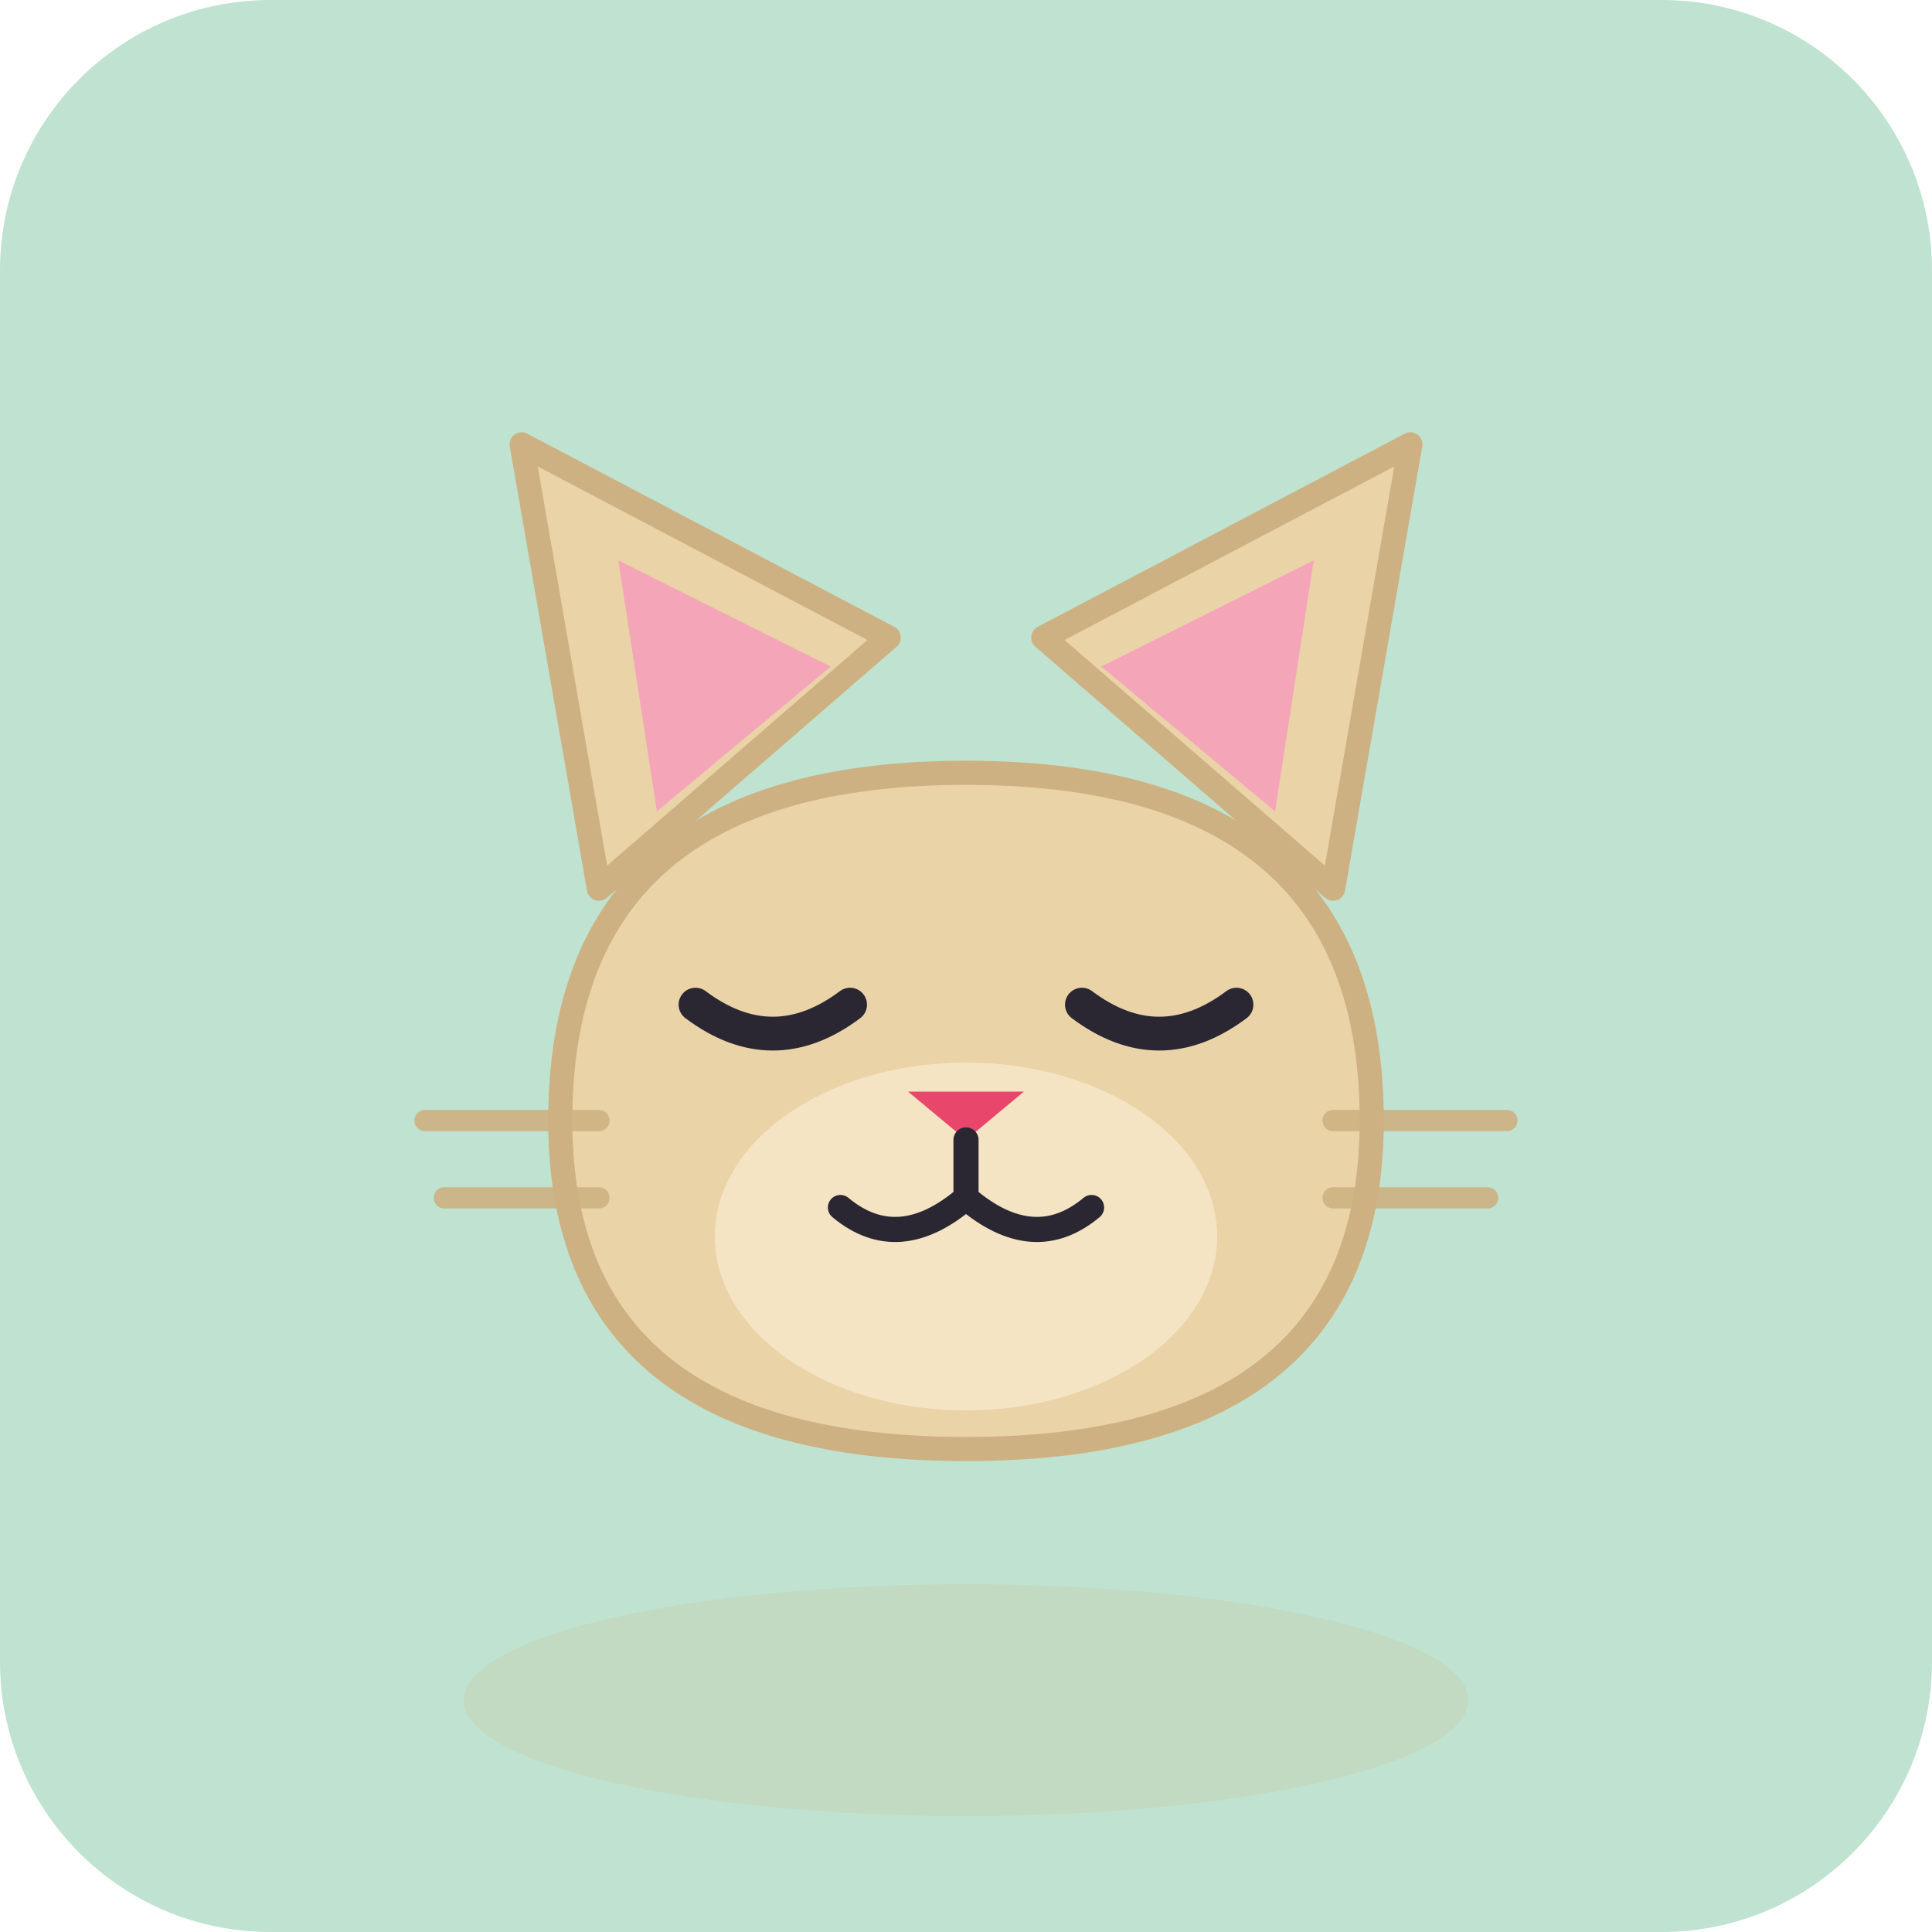
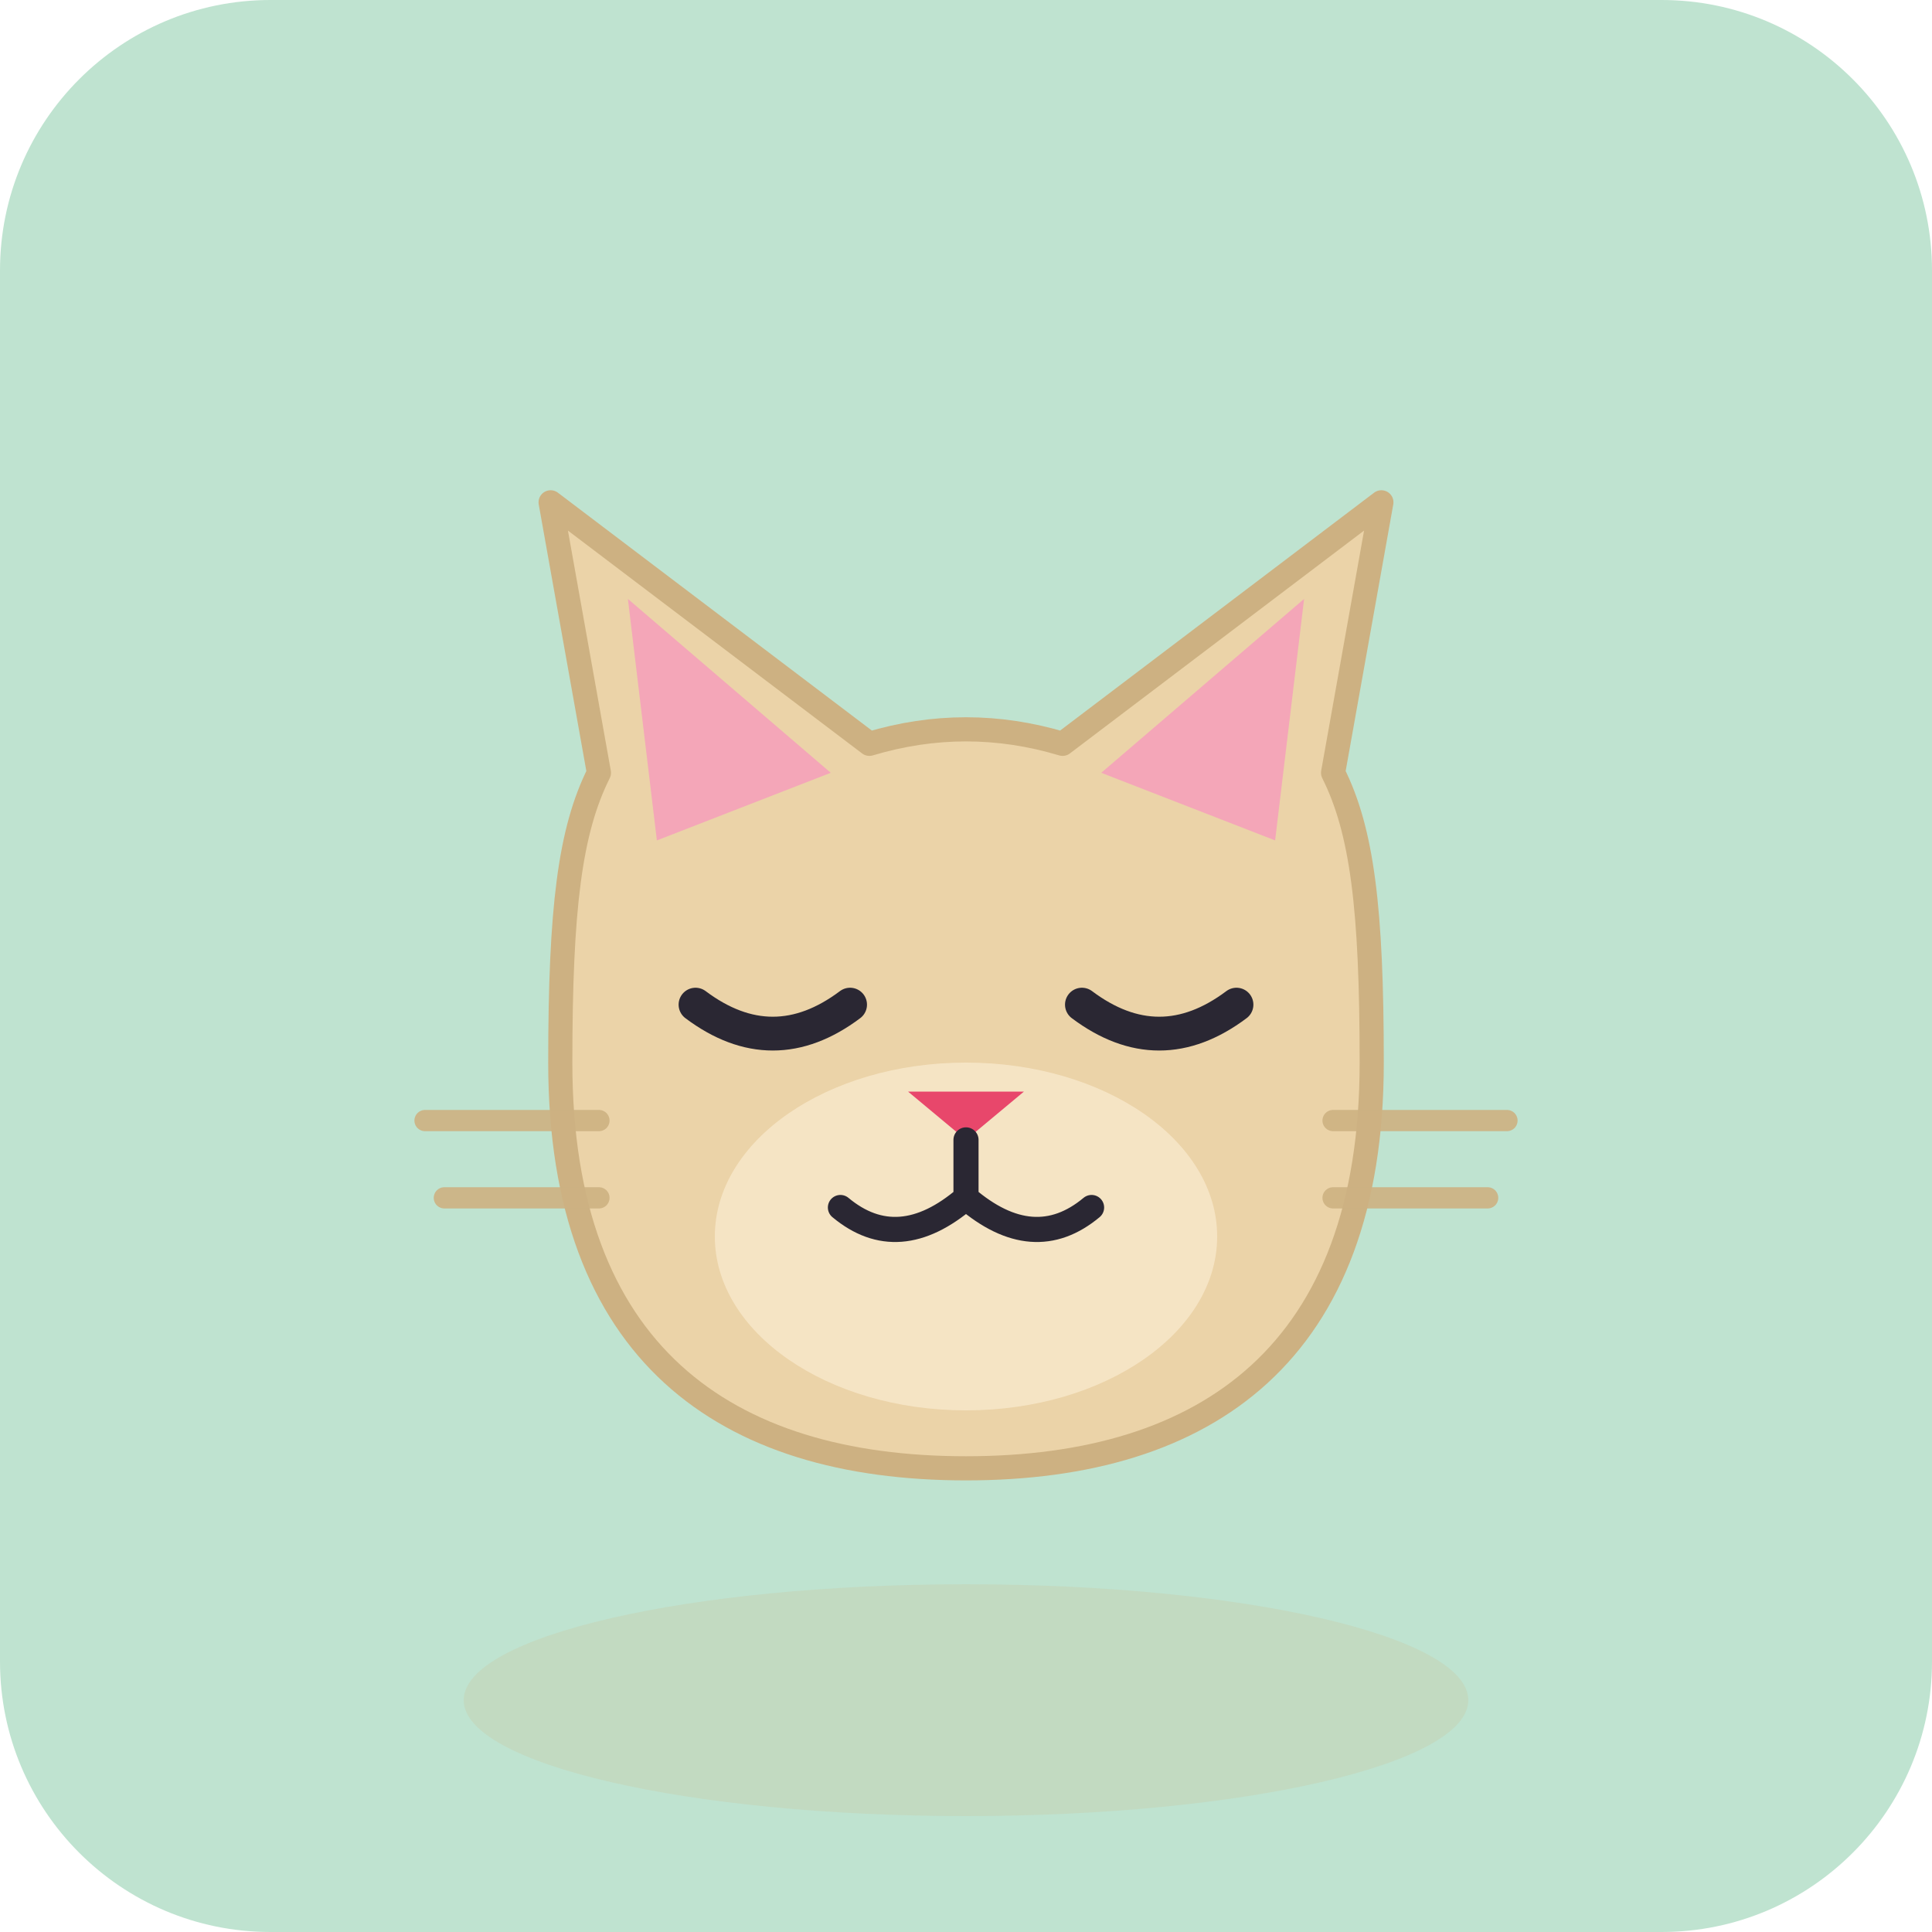
<svg xmlns="http://www.w3.org/2000/svg" viewBox="0 0 200 200" width="200" height="200" role="img">
  <rect width="200" height="200" rx="28" fill="#BFE3D0" />
  <ellipse cx="100" cy="176" rx="52" ry="12" fill="#CDB182" opacity=".18" />
-   <g stroke="#CDB182" stroke-width="2.5" stroke-linejoin="round">
-     <path d="M62 92 L54 46 L92 66 Z" fill="#EBD3A8" />
-     <path d="M138 92 L146 46 L108 66 Z" fill="#EBD3A8" />
-     <path d="M100 150 q-42 0 -42 -34 q0 -36 42 -36 q42 0 42 36 q0 34 -42 34 z" fill="#EBD3A8" />
-   </g>
-   <path d="M68 84 L64 58 L86 69 Z" fill="#F4A6B8" />
-   <path d="M132 84 L136 58 L114 69 Z" fill="#F4A6B8" />
+   <path d="M58 110 C58 94 59 86 62 80 L57 52 L90 77 Q100 74 110 77 L143 52 L138 80            C141 86 142 94 142 110 C142 140 125 152 100 152 C75 152 58 140 58 110 Z" fill="#EBD3A8" stroke="#CDB182" stroke-width="2.5" stroke-linejoin="round" />
+   <path d="M68 87 L65 62 L86 80 Z" fill="#F4A6B8" />
+   <path d="M132 87 L135 62 L114 80 Z" fill="#F4A6B8" />
  <ellipse cx="100" cy="128" rx="26" ry="18" fill="#FAEBD0" opacity=".7" />
  <path d="M72 104 q8 6 16 0" stroke="#2A2733" stroke-width="3.5" stroke-linecap="round" fill="none" />
  <path d="M112 104 q8 6 16 0" stroke="#2A2733" stroke-width="3.5" stroke-linecap="round" fill="none" />
  <path d="M100 118 l-6 -5 h12 z" fill="#E8476B" />
  <path d="M100 118 v6 M100 124 q-7 6 -13 1 M100 124 q7 6 13 1" stroke="#2A2733" stroke-width="2.6" fill="none" stroke-linecap="round" />
  <g stroke="#CDB182" stroke-width="2.2" stroke-linecap="round" opacity=".9">
    <path d="M62 116 h-18 M62 124 h-16 M138 116 h18 M138 124 h16" />
  </g>
</svg>
